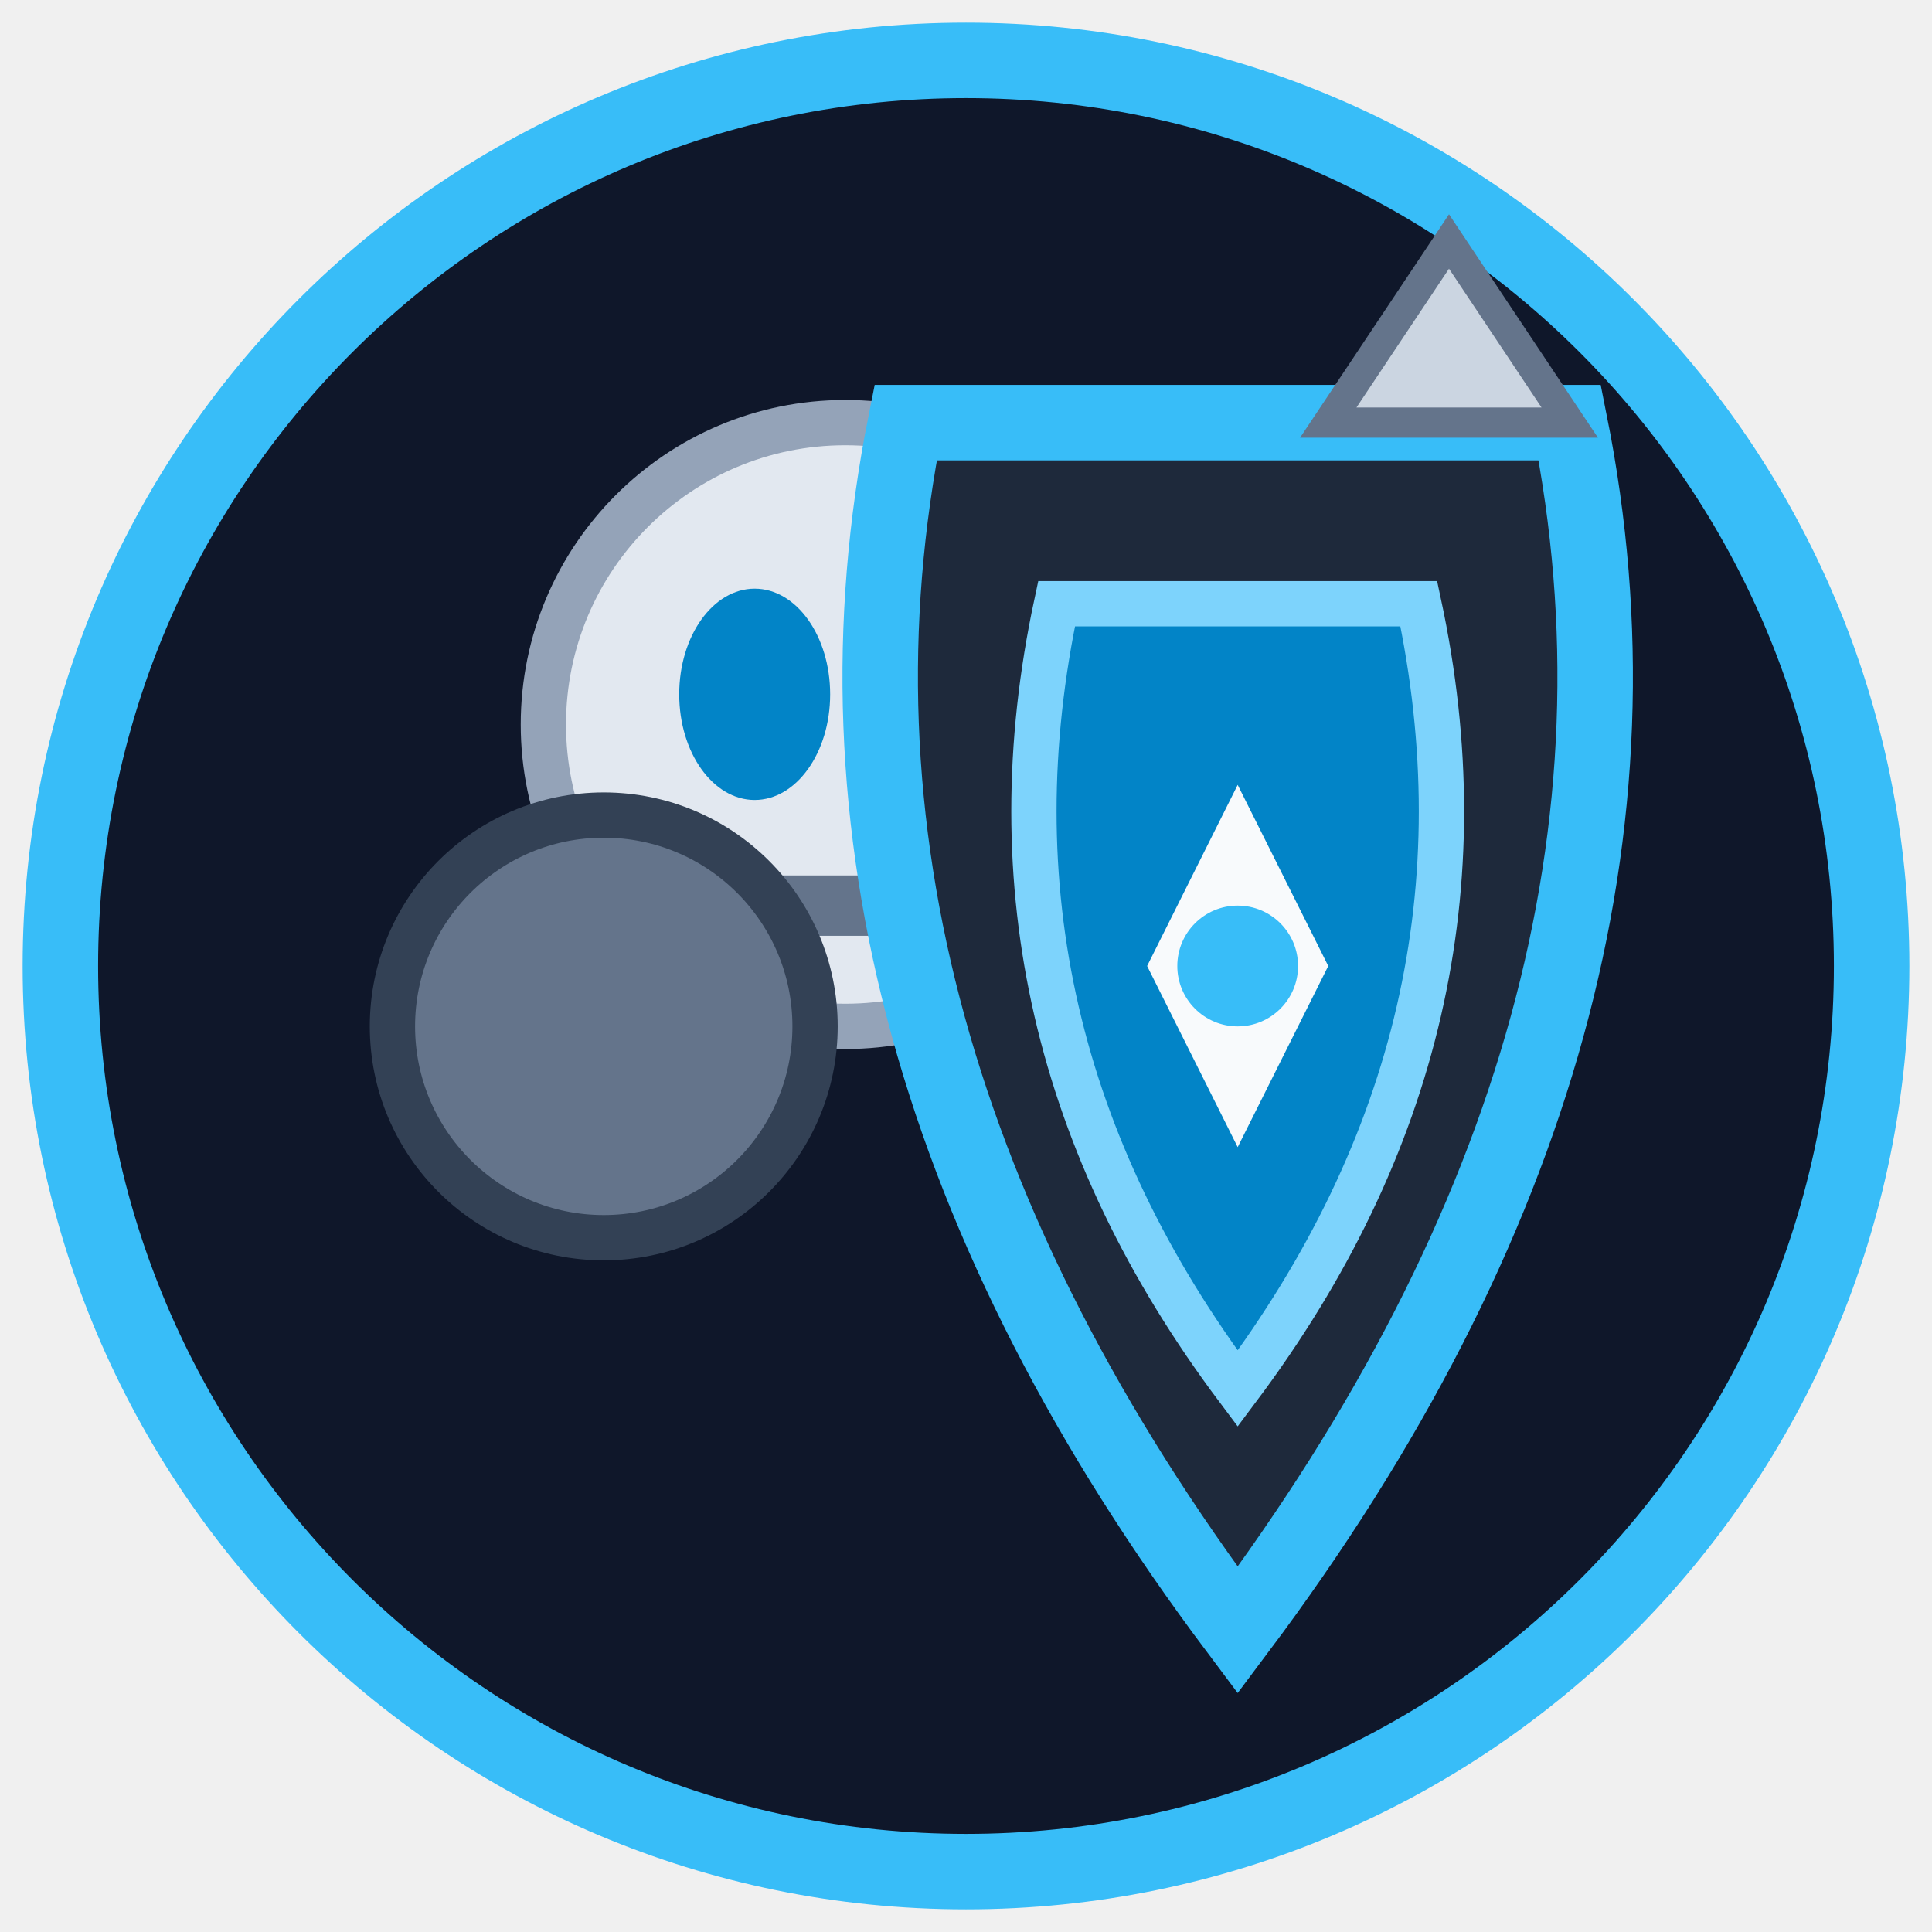
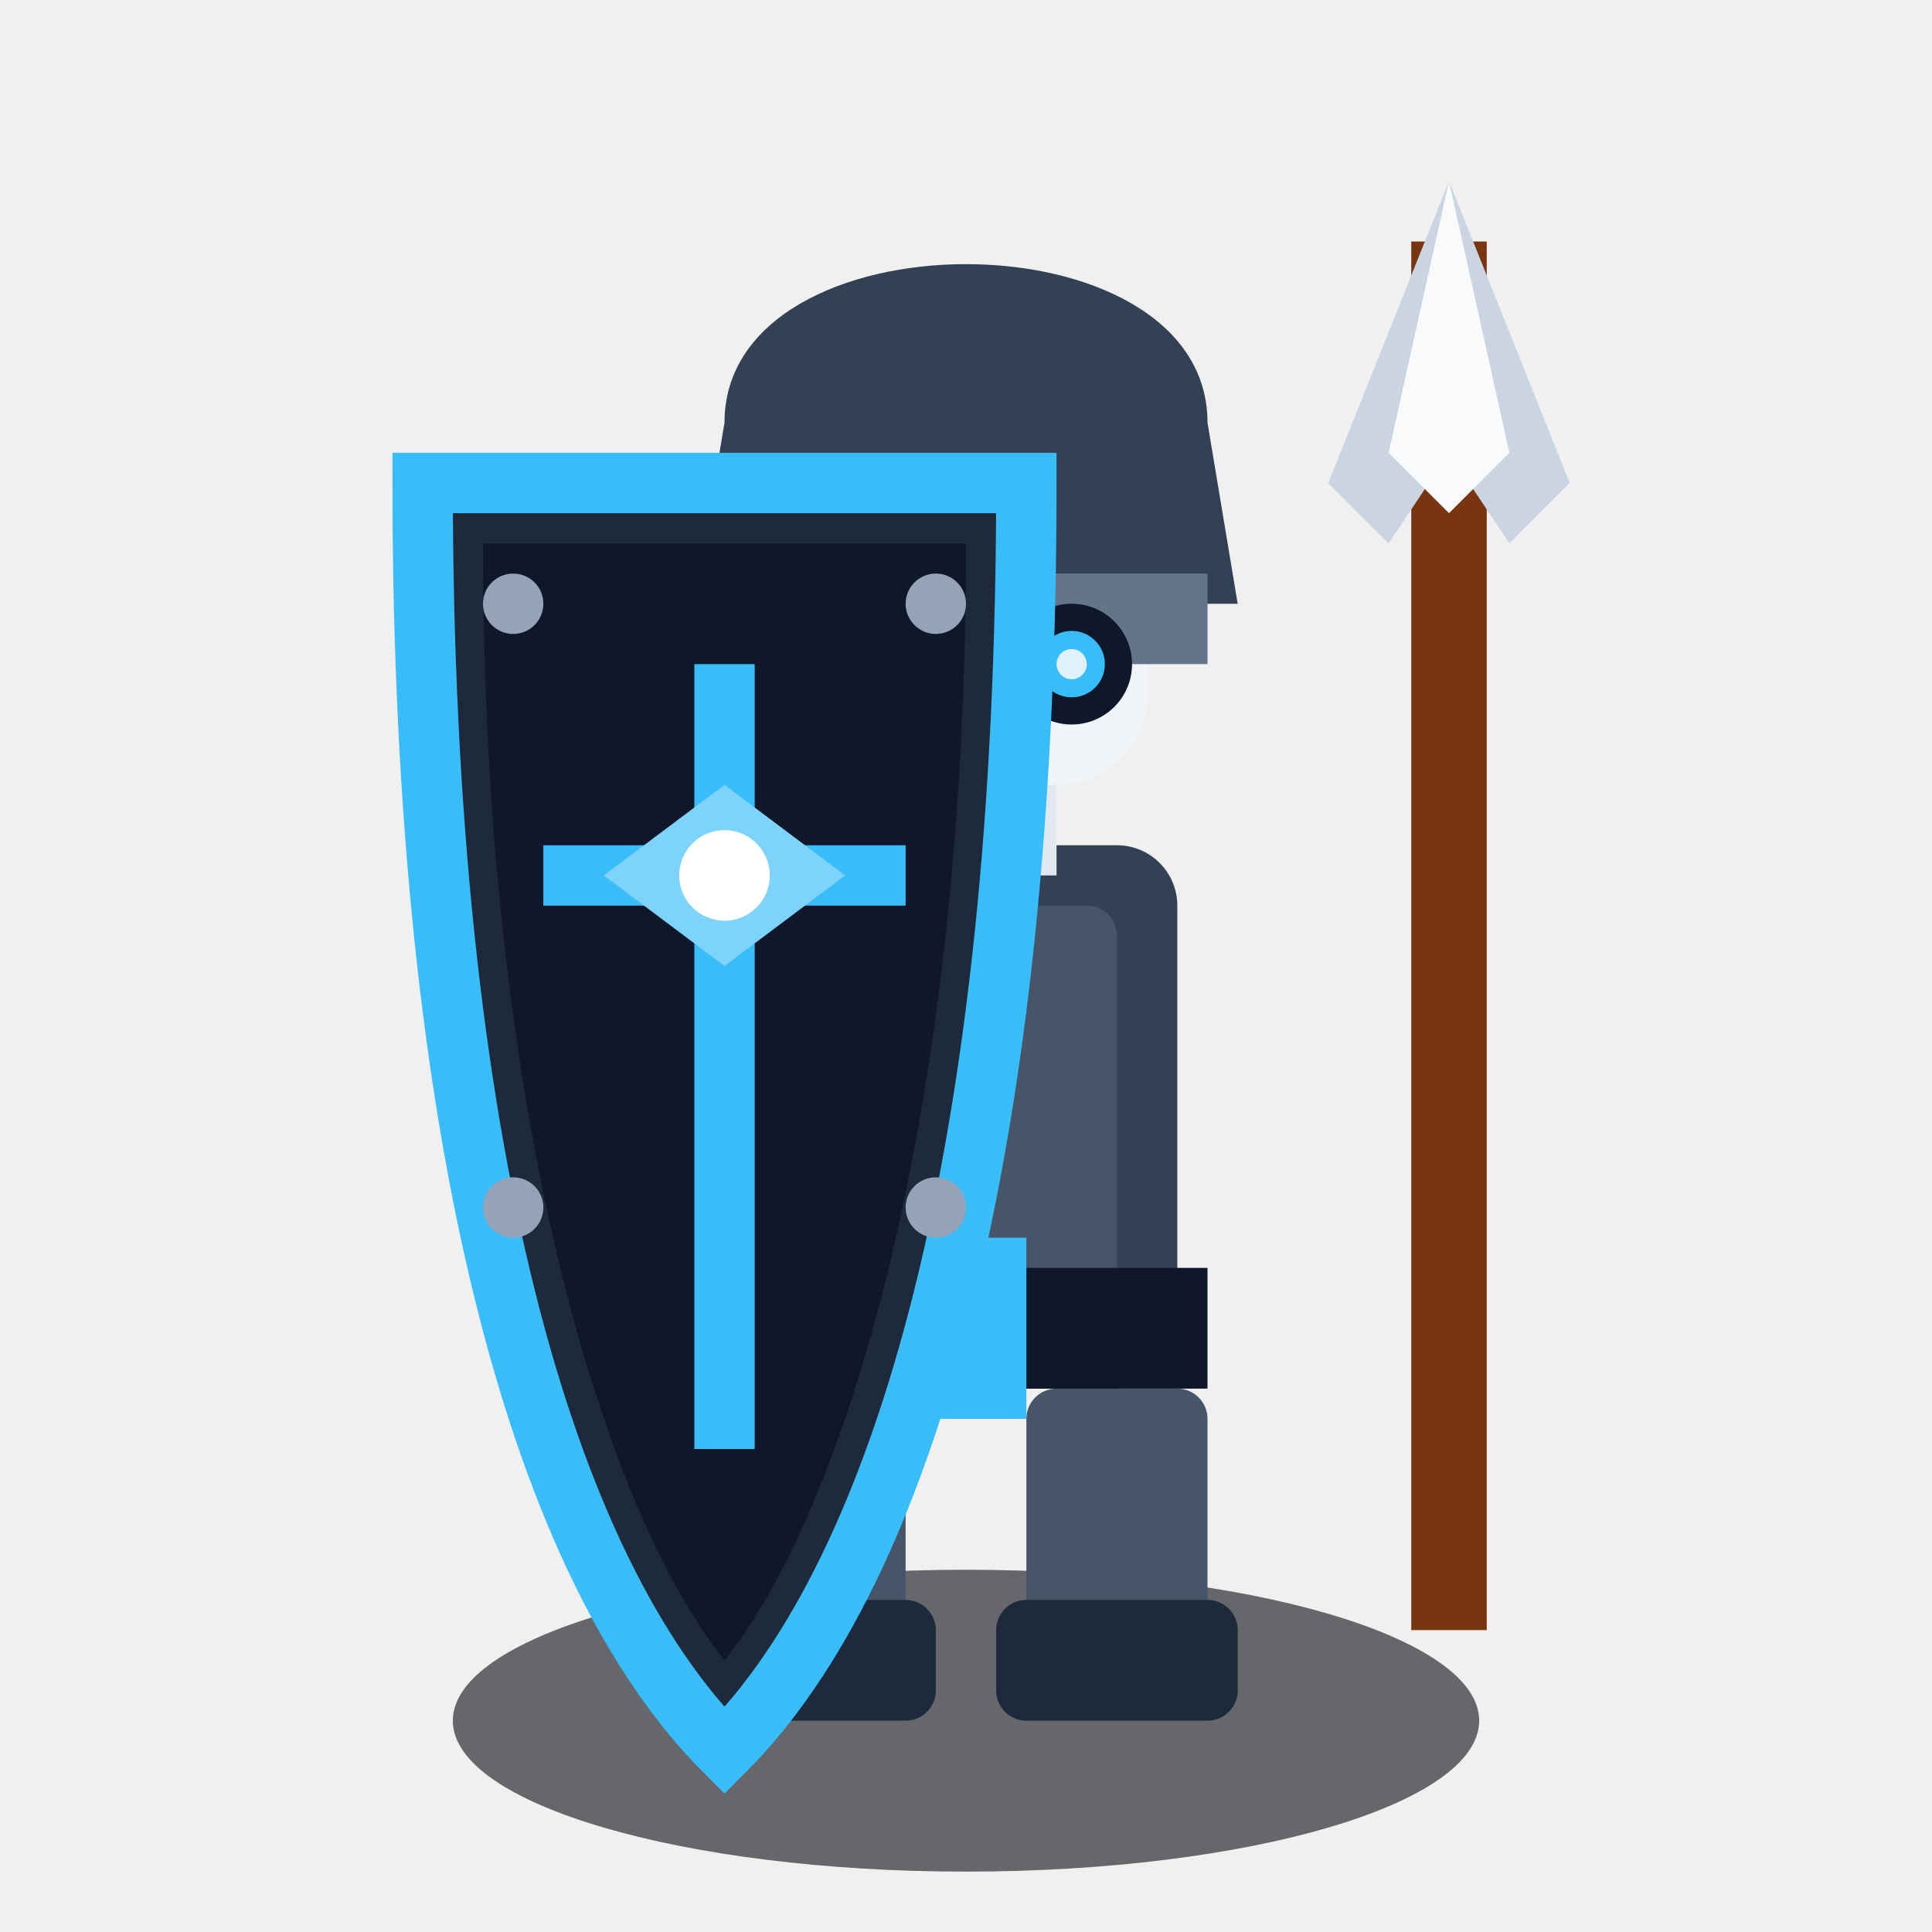
<svg xmlns="http://www.w3.org/2000/svg" viewBox="0 0 64 64" width="64" height="64">
-   <circle cx="32" cy="32" r="30" fill="#0f172a" stroke="#38bdf8" stroke-width="2.5" />
-   <circle cx="28" cy="24" r="10" fill="#e2e8f0" stroke="#94a3b8" stroke-width="1.5" />
-   <ellipse cx="25" cy="23" rx="2.5" ry="3.5" fill="#0284c7" />
-   <ellipse cx="31" cy="23" rx="2.5" ry="3.5" fill="#0284c7" />
-   <path d="M 24 30 L 32 30" stroke="#64748b" stroke-width="2" />
-   <circle cx="20" cy="34" r="7" fill="#64748b" stroke="#334155" stroke-width="1.5" />
-   <path d="M 30 14 L 52 14 Q 56 34 41 54 Q 26 34 30 14 Z" fill="#1e293b" stroke="#38bdf8" stroke-width="2.5" />
-   <path d="M 35 20 L 47 20 Q 50 34 41 46 Q 32 34 35 20 Z" fill="#0284c7" stroke="#7dd3fc" stroke-width="1.5" />
-   <polygon points="41,26 44,32 41,38 38,32" fill="#f8fafc" />
-   <circle cx="41" cy="32" r="2" fill="#38bdf8" />
-   <polygon points="48,8 52,14 44,14" fill="#cbd5e1" stroke="#64748b" stroke-width="1" />
+   <ellipse cx="32" cy="57" rx="17" ry="5" fill="#0a0c10" opacity="0.6" />
+   <rect x="24" y="46" width="6" height="9" rx="1" fill="#475569" />
+   <rect x="34" y="46" width="6" height="9" rx="1" fill="#475569" />
+   <rect x="23" y="53" width="8" height="4" rx="1" fill="#1e293b" />
+   <rect x="33" y="53" width="8" height="4" rx="1" fill="#1e293b" />
+   <rect x="25" y="28" width="14" height="18" rx="2" fill="#334155" />
+   <rect x="27" y="30" width="10" height="14" rx="1" fill="#475569" />
+   <rect x="24" y="42" width="16" height="4" fill="#0f172a" />
+   <rect x="30" y="41" width="4" height="6" fill="#38bdf8" />
+   <g transform="translate(42, 6)">
+     <line x1="6" y1="2" x2="6" y2="48" stroke="#78350f" stroke-width="2.5" />
+     <path d="M6 0 L10 10 L8 12 L6 9 L4 12 L2 10 Z" fill="#cbd5e1" />
+     <path d="M6 0 L8 9 L6 11 L4 9 Z" fill="#f8fafc" />
+   </g>
+   <rect x="26" y="14" width="12" height="12" rx="3" fill="#f1f5f9" />
+   <path d="M24 14 C24 7, 40 7, 40 14 L41 20 L23 20 Z" fill="#334155" />
+   <rect x="24" y="19" width="16" height="3" fill="#64748b" />
+   <circle cx="28.5" cy="22" r="2" fill="#0f172a" />
+   <circle cx="28.5" cy="22" r="1.1" fill="#38bdf8" />
+   <circle cx="28.5" cy="22" r="0.5" fill="#e0f2fe" />
+   <circle cx="35.5" cy="22" r="2" fill="#0f172a" />
+   <circle cx="35.5" cy="22" r="1.1" fill="#38bdf8" />
+   <circle cx="35.5" cy="22" r="0.5" fill="#e0f2fe" />
+   <rect x="29" y="26" width="6" height="3" fill="#e2e8f0" />
+   <line x1="31" y1="26" x2="31" y2="29" stroke="#334155" stroke-width="0.8" />
+   <line x1="33" y1="26" x2="33" y2="29" stroke="#334155" stroke-width="0.8" />
+   <g transform="translate(10, 16)">
+     <path d="M4 0 L24 0 C24 22, 20 36, 14 42 C8 36, 4 22, 4 0 Z" fill="#1e293b" />
+     <path d="M6 2 L22 2 C22 21, 18 34, 14 39 C10 34, 6 21, 6 2 Z" fill="#0f172a" />
+     <path d="M4 0 L24 0 C24 22, 20 36, 14 42 C8 36, 4 22, 4 0 Z" stroke="#38bdf8" stroke-width="2" fill="none" />
+     <rect x="13" y="6" width="2" height="26" fill="#38bdf8" />
+     <rect x="8" y="12" width="12" height="2" fill="#38bdf8" />
+     <polygon points="14,10 18,13 14,16 10,13" fill="#7dd3fc" />
+     <circle cx="14" cy="13" r="1.5" fill="#ffffff" />
+     <circle cx="7" cy="4" r="1" fill="#94a3b8" />
+     <circle cx="21" cy="4" r="1" fill="#94a3b8" />
+     <circle cx="7" cy="24" r="1" fill="#94a3b8" />
+     <circle cx="21" cy="24" r="1" fill="#94a3b8" />
+   </g>
</svg>
